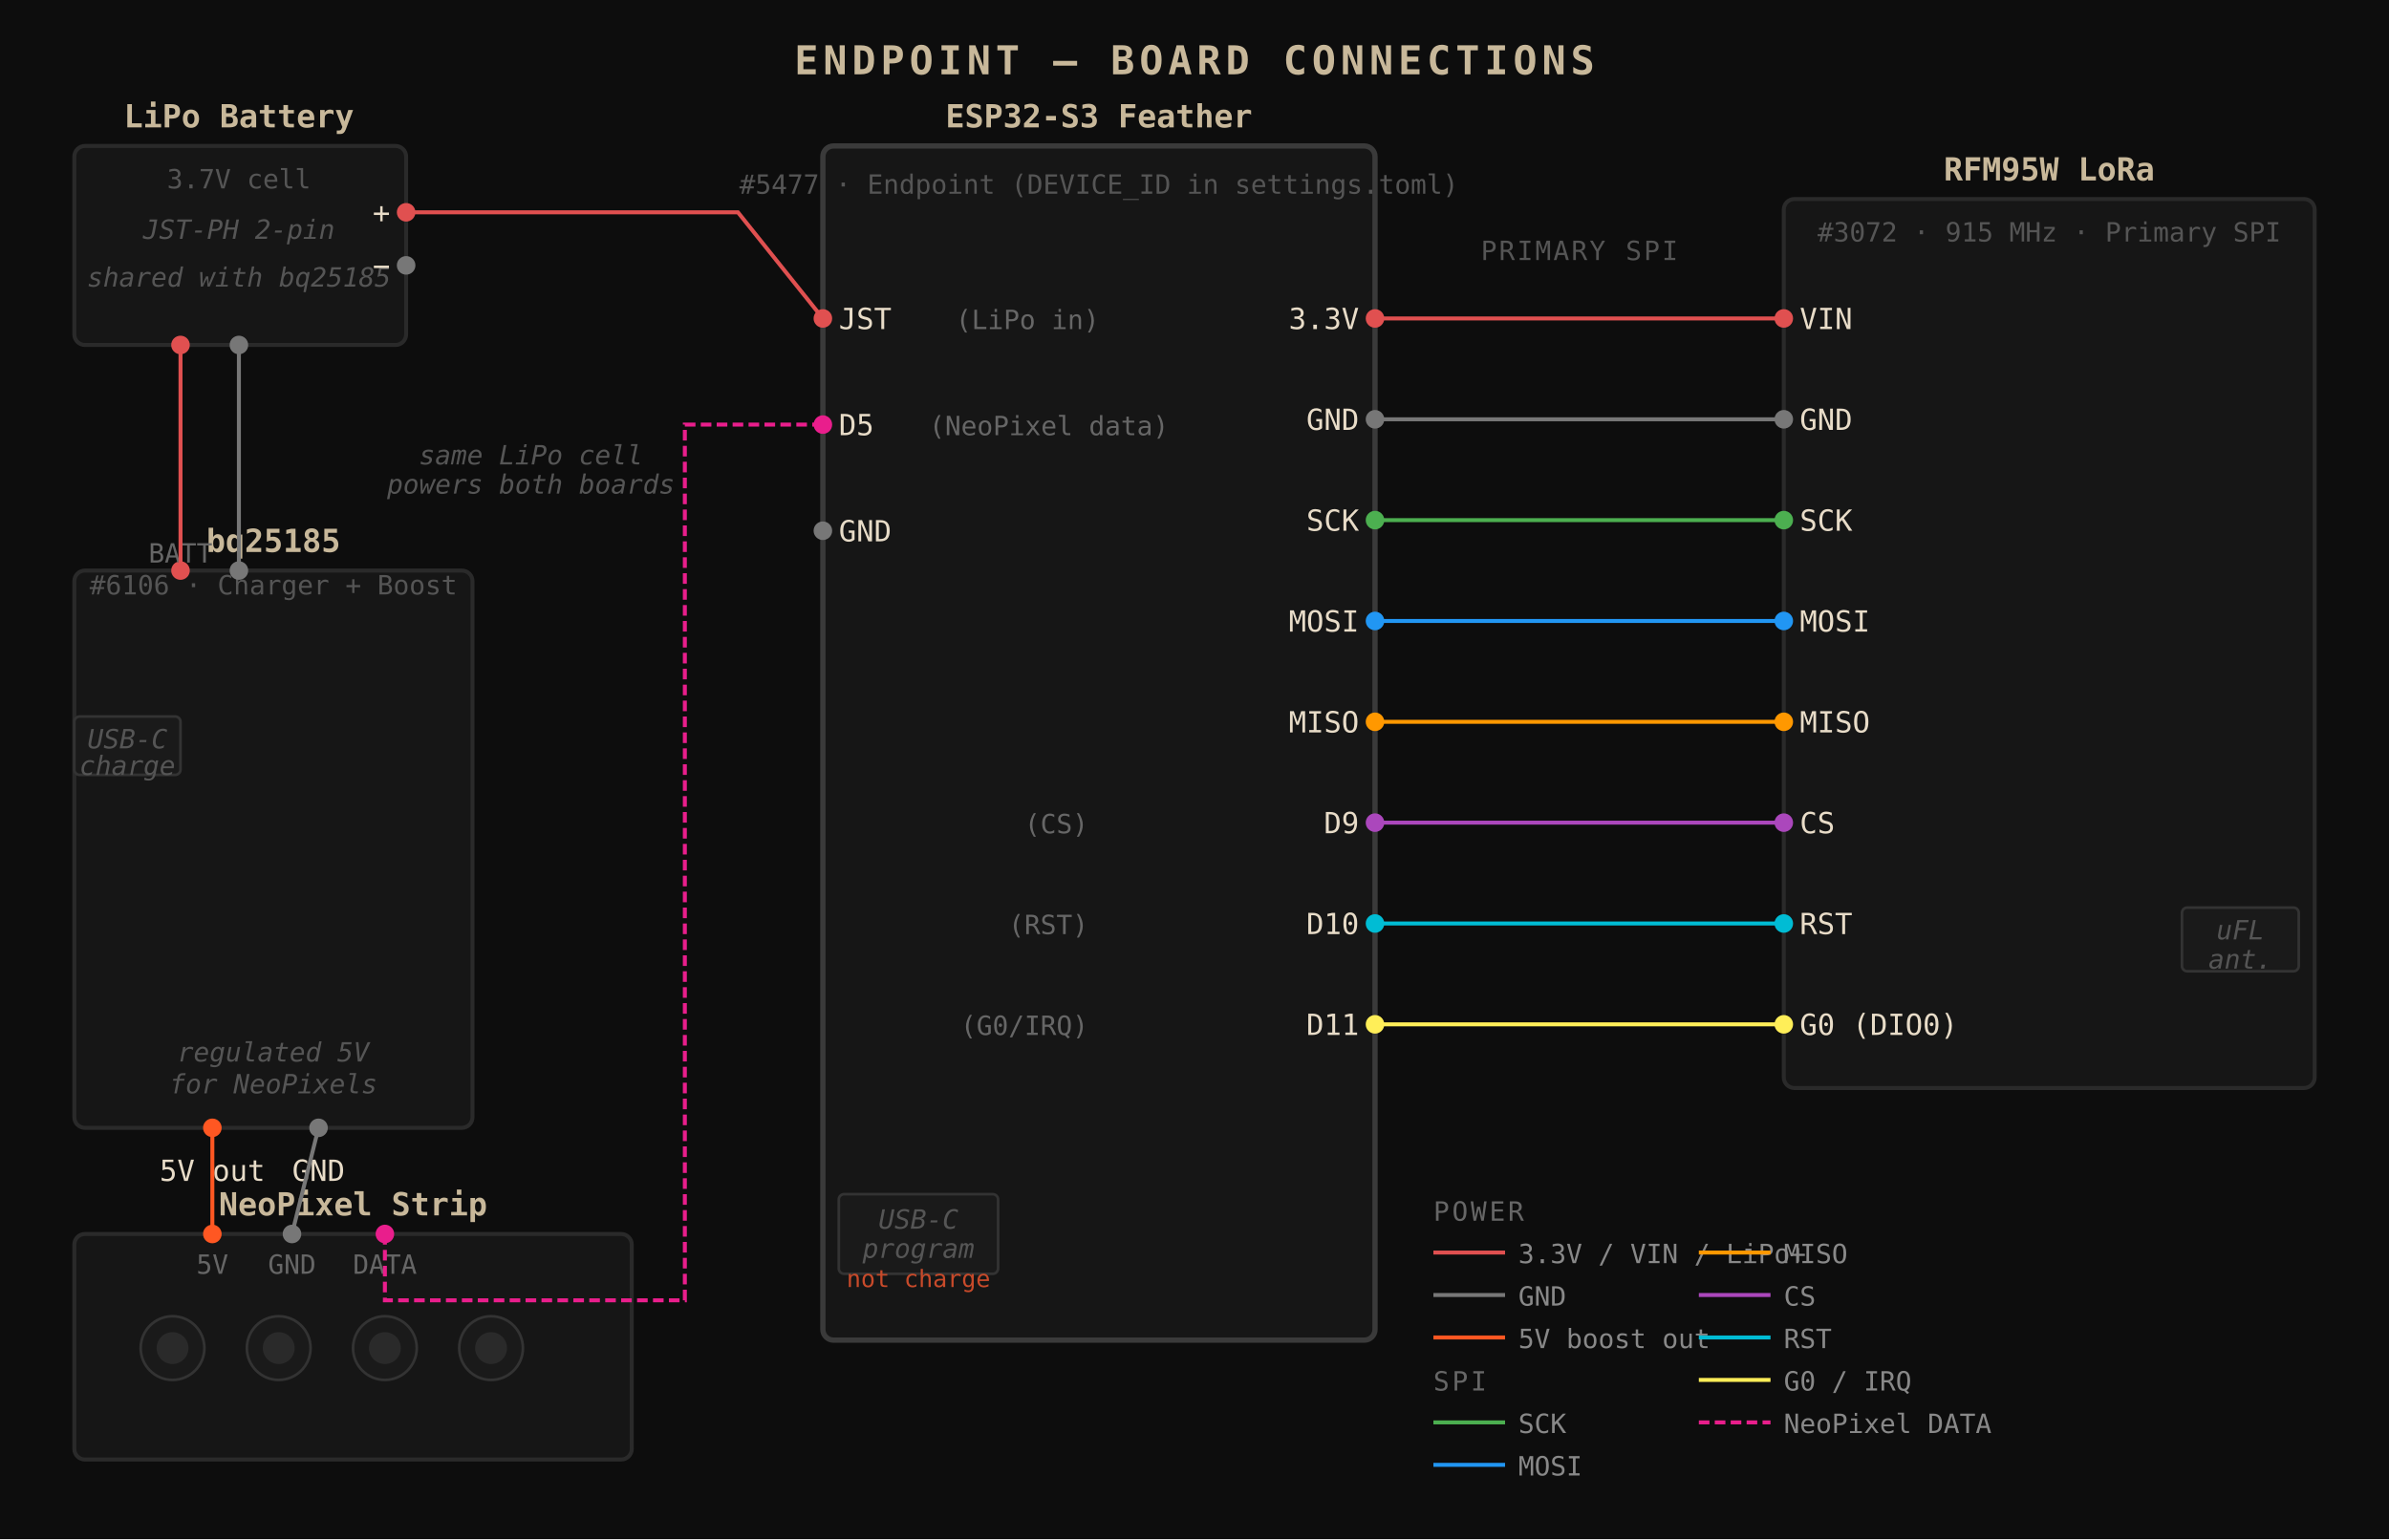
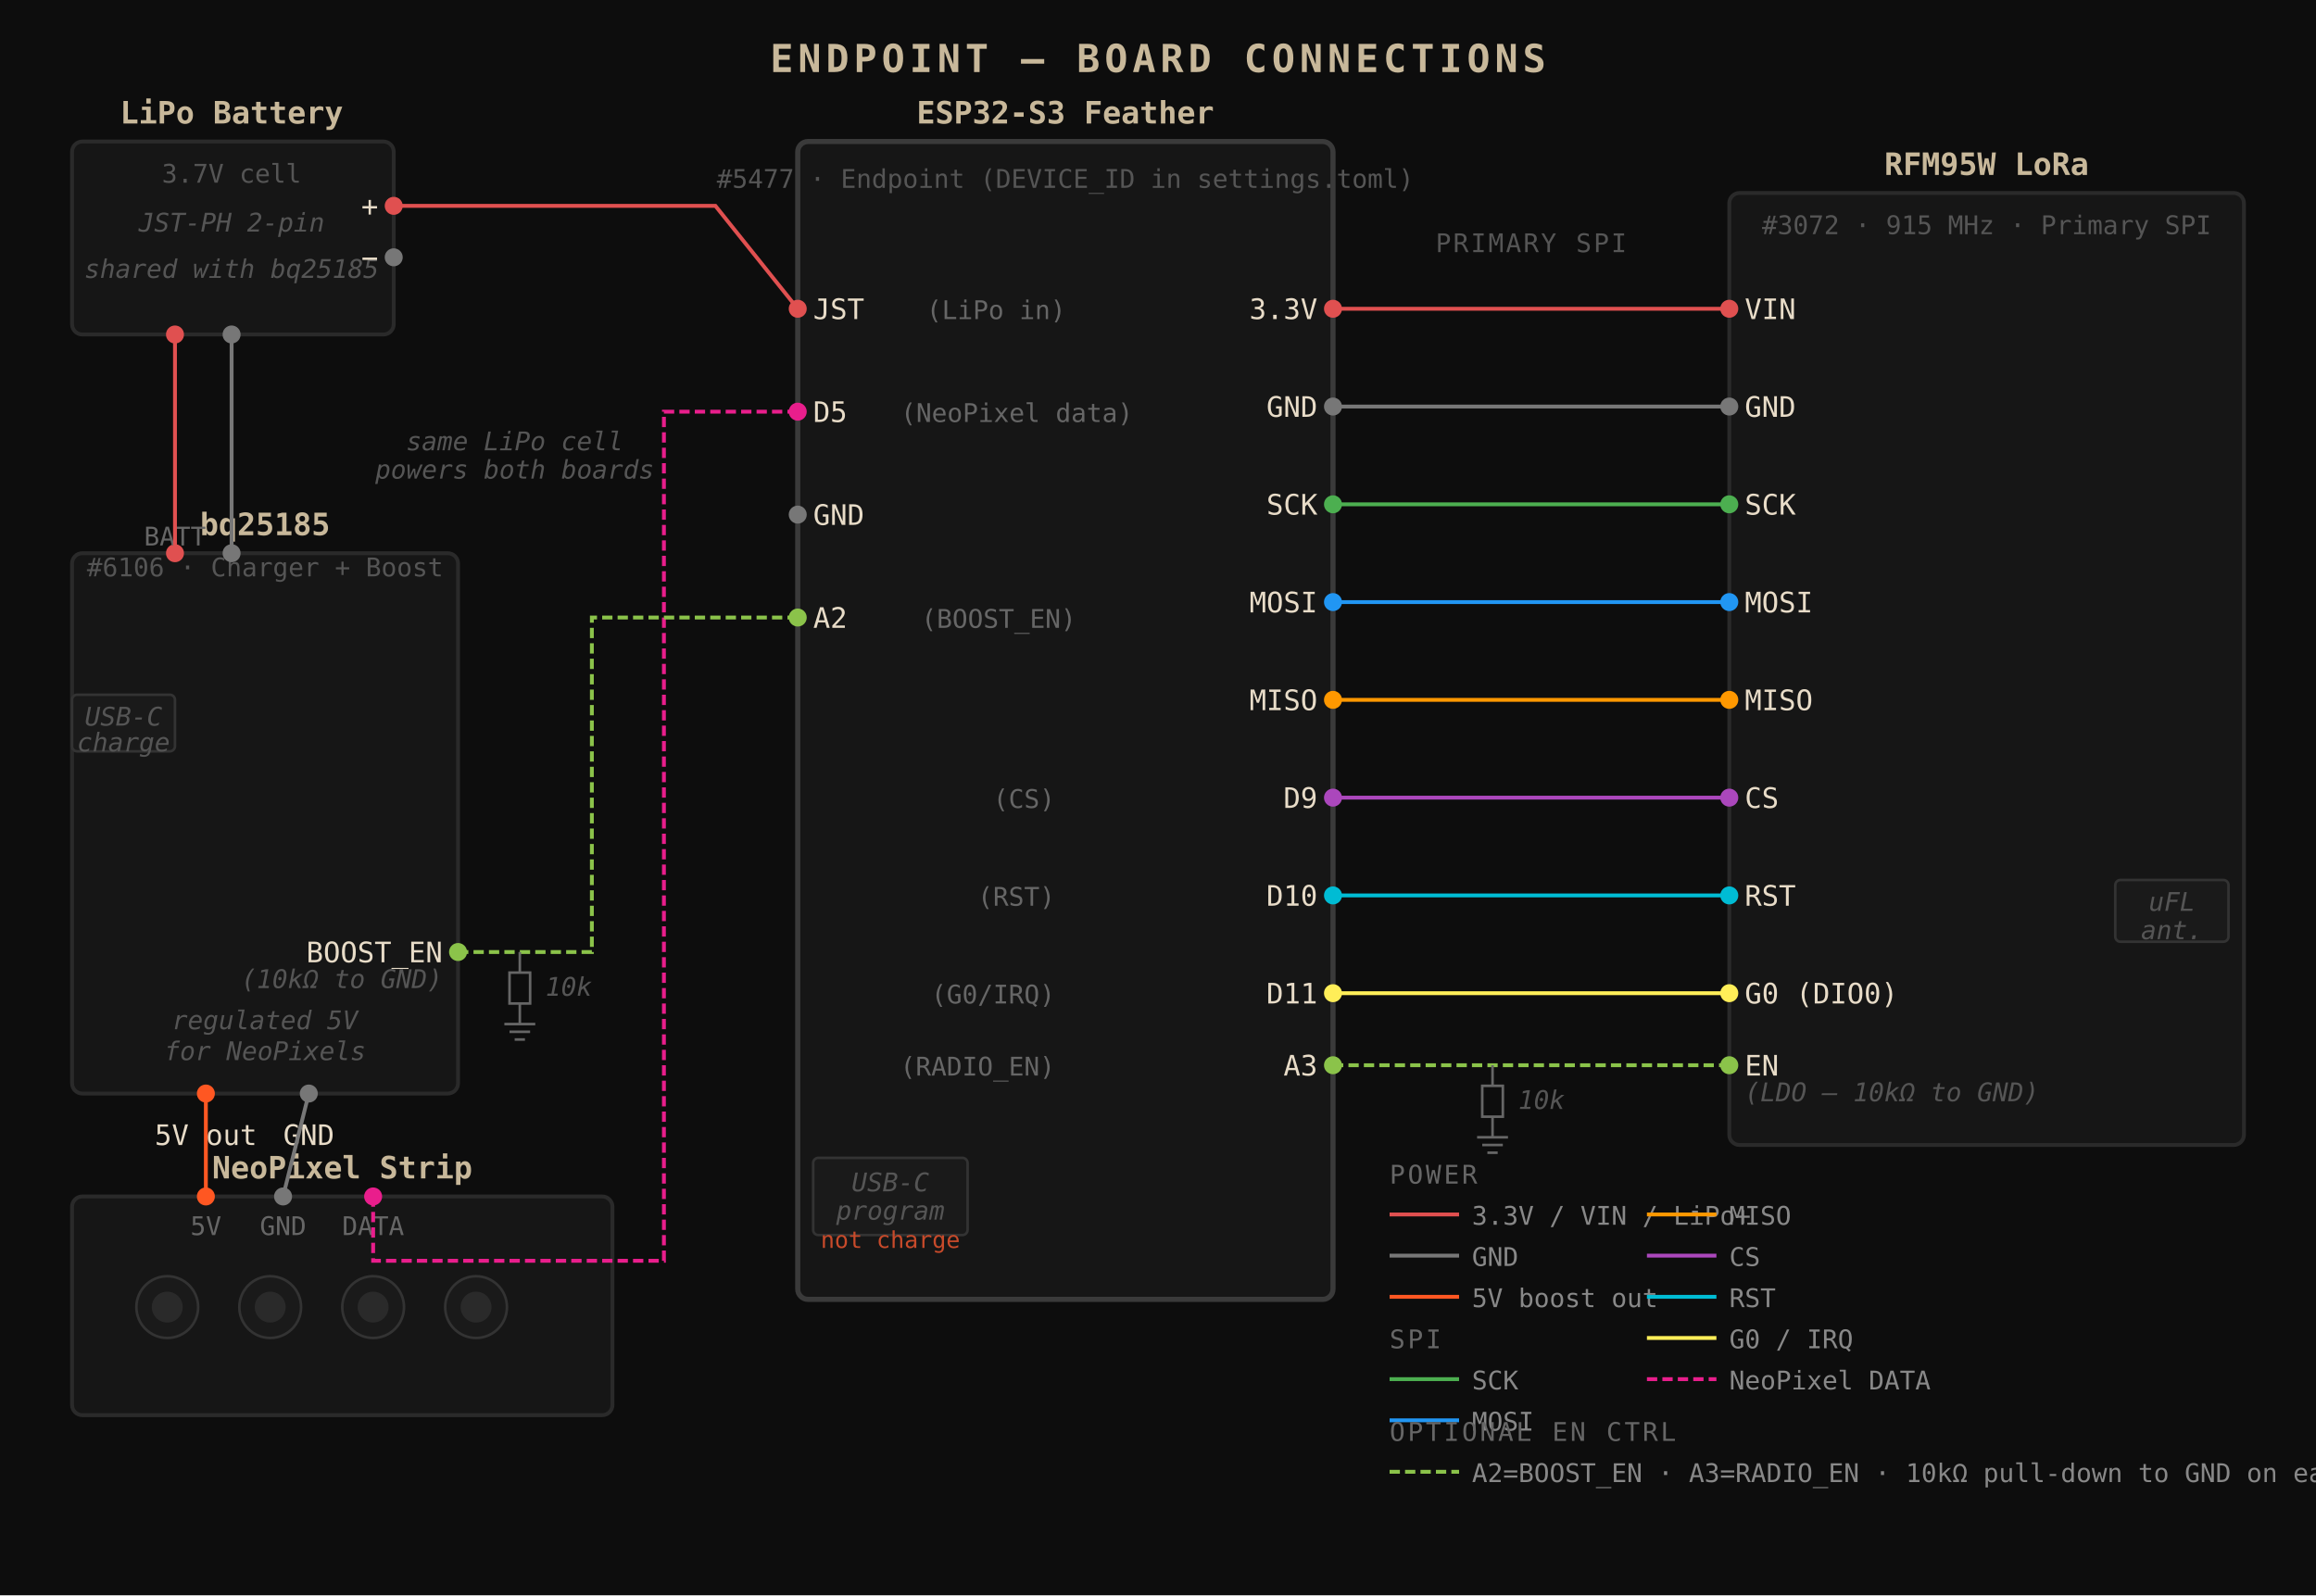
- <svg xmlns="http://www.w3.org/2000/svg" width="900" height="580" viewBox="0 0 900 580">
+ <svg xmlns="http://www.w3.org/2000/svg" width="900" height="620" viewBox="0 0 900 620">
  <style>
  text { font-family: ui-monospace, monospace; }
  .title   { font-size:15px; font-weight:bold; fill:#c8b89a; letter-spacing:.12em; }
  .brd     { font-size:12px; font-weight:bold; fill:#c8b89a; }
  .pid     { font-size:10px; fill:#555; }
  .pin     { font-size:11px; fill:#e8dcc8; }
  .pin-dim { font-size:10px; fill:#666; }
  .bus-lbl { font-size:10px; fill:#555; letter-spacing:.08em; }
  .note    { font-size:10px; fill:#555; font-style:italic; }
  .warn    { font-size:9px;  fill:#c84a2a; }
  .leg-hdr { font-size:10px; fill:#666; letter-spacing:.1em; }
  .leg-lbl { font-size:10px; fill:#888; }
</style>
-   <rect width="900" height="580" fill="#0d0d0d" />
+   <rect width="900" height="620" fill="#0d0d0d" />
  <text x="450" y="28" class="title" text-anchor="middle">ENDPOINT — BOARD CONNECTIONS</text>
  <rect x="28" y="55" width="125" height="75" fill="#161616" stroke="#2a2a2a" stroke-width="1.5" rx="4" />
  <text x="90" y="48" class="brd" text-anchor="middle">LiPo Battery</text>
  <text x="90" y="71" class="pid" text-anchor="middle">3.7V cell</text>
  <text x="90" y="90" class="note" text-anchor="middle">JST-PH 2-pin</text>
  <text x="90" y="108" class="note" text-anchor="middle">shared with bq25185</text>
  <circle cx="153" cy="80" r="3.5" fill="#e05050" />
  <text x="147" y="84" class="pin" text-anchor="end">+</text>
  <circle cx="153" cy="100" r="3.5" fill="#777" />
  <text x="147" y="104" class="pin" text-anchor="end">−</text>
  <circle cx="68" cy="130" r="3.5" fill="#e05050" />
  <circle cx="90" cy="130" r="3.5" fill="#777" />
  <rect x="28" y="215" width="150" height="210" fill="#161616" stroke="#2a2a2a" stroke-width="1.5" rx="4" />
  <text x="103" y="208" class="brd" text-anchor="middle">bq25185</text>
  <text x="103" y="224" class="pid" text-anchor="middle">#6106  ·  Charger + Boost</text>
  <rect x="28" y="270" width="40" height="22" fill="#1a1a1a" stroke="#333" stroke-width="1" rx="2" />
  <text x="48" y="282" class="note" text-anchor="middle">USB-C</text>
  <text x="48" y="292" class="note" text-anchor="middle">charge</text>
  <circle cx="68" cy="215" r="3.5" fill="#e05050" />
  <circle cx="90" cy="215" r="3.5" fill="#777" />
  <text x="68" y="212" class="pin-dim" text-anchor="middle">BATT</text>
  <circle cx="80" cy="425" r="3.5" fill="#ff5722" />
  <text x="80" y="445" class="pin" text-anchor="middle">5V out</text>
  <circle cx="120" cy="425" r="3.5" fill="#777" />
  <text x="120" y="445" class="pin" text-anchor="middle">GND</text>
  <text x="103" y="400" class="note" text-anchor="middle">regulated 5V</text>
  <text x="103" y="412" class="note" text-anchor="middle">for NeoPixels</text>
+   <circle cx="178" cy="370" r="3.5" fill="#8bc34a" />
+   <text x="172" y="374" class="pin" text-anchor="end">BOOST_EN</text>
+   <text x="172" y="384" class="note" text-anchor="end">(10kΩ to GND)</text>
  <rect x="28" y="465" width="210" height="85" fill="#161616" stroke="#2a2a2a" stroke-width="1.5" rx="4" />
  <text x="133" y="458" class="brd" text-anchor="middle">NeoPixel Strip</text>
  <circle cx="65" cy="508" r="12" fill="#1a1a1a" stroke="#333" stroke-width="1" />
  <circle cx="105" cy="508" r="12" fill="#1a1a1a" stroke="#333" stroke-width="1" />
  <circle cx="145" cy="508" r="12" fill="#1a1a1a" stroke="#333" stroke-width="1" />
  <circle cx="185" cy="508" r="12" fill="#1a1a1a" stroke="#333" stroke-width="1" />
  <circle cx="65" cy="508" r="6" fill="#2a2a2a" />
  <circle cx="105" cy="508" r="6" fill="#2a2a2a" />
  <circle cx="145" cy="508" r="6" fill="#2a2a2a" />
  <circle cx="185" cy="508" r="6" fill="#2a2a2a" />
  <circle cx="80" cy="465" r="3.5" fill="#ff5722" />
  <circle cx="110" cy="465" r="3.5" fill="#777" />
  <circle cx="145" cy="465" r="3.5" fill="#e91e8c" />
  <text x="80" y="480" class="pin-dim" text-anchor="middle">5V</text>
  <text x="110" y="480" class="pin-dim" text-anchor="middle">GND</text>
  <text x="145" y="480" class="pin-dim" text-anchor="middle">DATA</text>
  <rect x="310" y="55" width="208" height="450" fill="#161616" stroke="#3a3a3a" stroke-width="2" rx="4" />
  <text x="414" y="48" class="brd" text-anchor="middle">ESP32-S3 Feather</text>
  <text x="414" y="73" class="pid" text-anchor="middle">#5477  ·  Endpoint (DEVICE_ID in settings.toml)</text>
  <rect x="316" y="450" width="60" height="30" fill="#1a1a1a" stroke="#333" stroke-width="1" rx="2" />
  <text x="346" y="463" class="note" text-anchor="middle">USB-C</text>
  <text x="346" y="474" class="note" text-anchor="middle">program</text>
  <text x="346" y="485" class="warn" text-anchor="middle">not charge</text>
  <circle cx="310" cy="120" r="3.5" fill="#e05050" />
  <text x="316" y="124" class="pin">JST</text>
  <text x="360" y="124" class="pin-dim">(LiPo in)</text>
  <circle cx="310" cy="160" r="3.5" fill="#e91e8c" />
  <text x="316" y="164" class="pin">D5</text>
  <text x="350" y="164" class="pin-dim">(NeoPixel data)</text>
  <circle cx="310" cy="200" r="3.5" fill="#777" />
  <text x="316" y="204" class="pin">GND</text>
+   <circle cx="310" cy="240" r="3.5" fill="#8bc34a" />
+   <text x="316" y="244" class="pin">A2</text>
+   <text x="358" y="244" class="pin-dim">(BOOST_EN)</text>
  <circle cx="518" cy="120" r="3.5" fill="#e05050" />
  <text x="512" y="124" class="pin" text-anchor="end">3.3V</text>
  <circle cx="518" cy="158" r="3.5" fill="#777" />
  <text x="512" y="162" class="pin" text-anchor="end">GND</text>
  <circle cx="518" cy="196" r="3.5" fill="#4caf50" />
  <text x="512" y="200" class="pin" text-anchor="end">SCK</text>
  <circle cx="518" cy="234" r="3.5" fill="#2196f3" />
  <text x="512" y="238" class="pin" text-anchor="end">MOSI</text>
  <circle cx="518" cy="272" r="3.5" fill="#ff9800" />
  <text x="512" y="276" class="pin" text-anchor="end">MISO</text>
  <circle cx="518" cy="310" r="3.5" fill="#ab47bc" />
  <text x="512" y="314" class="pin" text-anchor="end">D9</text>
  <text x="410" y="314" class="pin-dim" text-anchor="end">(CS)</text>
  <circle cx="518" cy="348" r="3.5" fill="#00bcd4" />
  <text x="512" y="352" class="pin" text-anchor="end">D10</text>
  <text x="410" y="352" class="pin-dim" text-anchor="end">(RST)</text>
  <circle cx="518" cy="386" r="3.5" fill="#ffee58" />
  <text x="512" y="390" class="pin" text-anchor="end">D11</text>
  <text x="410" y="390" class="pin-dim" text-anchor="end">(G0/IRQ)</text>
-   <rect x="672" y="75" width="200" height="335" fill="#161616" stroke="#2a2a2a" stroke-width="1.5" rx="4" />
+   <circle cx="518" cy="414" r="3.5" fill="#8bc34a" />
+   <text x="512" y="418" class="pin" text-anchor="end">A3</text>
+   <text x="410" y="418" class="pin-dim" text-anchor="end">(RADIO_EN)</text>
+   <rect x="672" y="75" width="200" height="370" fill="#161616" stroke="#2a2a2a" stroke-width="1.5" rx="4" />
  <text x="772" y="68" class="brd" text-anchor="middle">RFM95W LoRa</text>
  <text x="772" y="91" class="pid" text-anchor="middle">#3072  ·  915 MHz  ·  Primary SPI</text>
  <rect x="822" y="342" width="44" height="24" fill="#1a1a1a" stroke="#333" stroke-width="1" rx="2" />
  <text x="844" y="354" class="note" text-anchor="middle">uFL</text>
  <text x="844" y="365" class="note" text-anchor="middle">ant.</text>
  <circle cx="672" cy="120" r="3.5" fill="#e05050" />
  <text x="678" y="124" class="pin">VIN</text>
  <circle cx="672" cy="158" r="3.5" fill="#777" />
  <text x="678" y="162" class="pin">GND</text>
  <circle cx="672" cy="196" r="3.5" fill="#4caf50" />
  <text x="678" y="200" class="pin">SCK</text>
  <circle cx="672" cy="234" r="3.5" fill="#2196f3" />
  <text x="678" y="238" class="pin">MOSI</text>
  <circle cx="672" cy="272" r="3.5" fill="#ff9800" />
  <text x="678" y="276" class="pin">MISO</text>
  <circle cx="672" cy="310" r="3.5" fill="#ab47bc" />
  <text x="678" y="314" class="pin">CS</text>
  <circle cx="672" cy="348" r="3.5" fill="#00bcd4" />
  <text x="678" y="352" class="pin">RST</text>
  <circle cx="672" cy="386" r="3.5" fill="#ffee58" />
  <text x="678" y="390" class="pin">G0 (DIO0)</text>
+   <circle cx="672" cy="414" r="3.5" fill="#8bc34a" />
+   <text x="678" y="418" class="pin">EN</text>
+   <text x="678" y="428" class="note">(LDO — 10kΩ to GND)</text>
  <line x1="68" y1="130" x2="68" y2="215" stroke="#e05050" stroke-width="1.5" />
  <line x1="90" y1="130" x2="90" y2="215" stroke="#777" stroke-width="1.5" />
  <polyline points="153,80 278,80 310,120" fill="none" stroke="#e05050" stroke-width="1.5" />
  <line x1="80" y1="425" x2="80" y2="465" stroke="#ff5722" stroke-width="1.5" />
  <line x1="120" y1="425" x2="110" y2="465" stroke="#777" stroke-width="1.5" />
  <polyline points="310,160 258,160 258,490 145,490 145,465" fill="none" stroke="#e91e8c" stroke-width="1.5" stroke-dasharray="4,2" />
  <text x="595" y="98" class="bus-lbl" text-anchor="middle">PRIMARY SPI</text>
  <line x1="518" y1="120" x2="672" y2="120" stroke="#e05050" stroke-width="1.5" />
  <line x1="518" y1="158" x2="672" y2="158" stroke="#777" stroke-width="1.5" />
  <line x1="518" y1="196" x2="672" y2="196" stroke="#4caf50" stroke-width="1.5" />
  <line x1="518" y1="234" x2="672" y2="234" stroke="#2196f3" stroke-width="1.5" />
  <line x1="518" y1="272" x2="672" y2="272" stroke="#ff9800" stroke-width="1.5" />
  <line x1="518" y1="310" x2="672" y2="310" stroke="#ab47bc" stroke-width="1.5" />
  <line x1="518" y1="348" x2="672" y2="348" stroke="#00bcd4" stroke-width="1.5" />
  <line x1="518" y1="386" x2="672" y2="386" stroke="#ffee58" stroke-width="1.5" />
  <text x="200" y="175" class="note" text-anchor="middle">same LiPo cell</text>
  <text x="200" y="186" class="note" text-anchor="middle">powers both boards</text>
+   <polyline points="310,240 230,240 230,370 178,370" fill="none" stroke="#8bc34a" stroke-width="1.5" stroke-dasharray="4,2" />
+   <line x1="202" y1="370" x2="202" y2="378" stroke="#666" stroke-width="1" />
+   <rect x="198" y="378" width="8" height="12" fill="none" stroke="#666" stroke-width="1" />
+   <text x="212" y="387" class="note">10k</text>
+   <line x1="202" y1="390" x2="202" y2="398" stroke="#666" stroke-width="1" />
+   <line x1="196" y1="398" x2="208" y2="398" stroke="#666" stroke-width="1" />
+   <line x1="198" y1="401" x2="206" y2="401" stroke="#666" stroke-width="1" />
+   <line x1="200" y1="404" x2="204" y2="404" stroke="#666" stroke-width="1" />
+   <polyline points="518,414 580,414 672,414" fill="none" stroke="#8bc34a" stroke-width="1.5" stroke-dasharray="4,2" />
+   <line x1="580" y1="414" x2="580" y2="422" stroke="#666" stroke-width="1" />
+   <rect x="576" y="422" width="8" height="12" fill="none" stroke="#666" stroke-width="1" />
+   <text x="590" y="431" class="note">10k</text>
+   <line x1="580" y1="434" x2="580" y2="442" stroke="#666" stroke-width="1" />
+   <line x1="574" y1="442" x2="586" y2="442" stroke="#666" stroke-width="1" />
+   <line x1="576" y1="445" x2="584" y2="445" stroke="#666" stroke-width="1" />
+   <line x1="578" y1="448" x2="582" y2="448" stroke="#666" stroke-width="1" />
  <text x="540" y="460" class="leg-hdr">POWER</text>
  <line x1="540" y1="472" x2="567" y2="472" stroke="#e05050" stroke-width="1.5" />
  <text x="572" y="476" class="leg-lbl">3.3V / VIN / LiPo+</text>
  <line x1="540" y1="488" x2="567" y2="488" stroke="#777" stroke-width="1.5" />
  <text x="572" y="492" class="leg-lbl">GND</text>
  <line x1="540" y1="504" x2="567" y2="504" stroke="#ff5722" stroke-width="1.5" />
  <text x="572" y="508" class="leg-lbl">5V boost out</text>
  <text x="540" y="524" class="leg-hdr">SPI</text>
  <line x1="540" y1="536" x2="567" y2="536" stroke="#4caf50" stroke-width="1.5" />
  <text x="572" y="540" class="leg-lbl">SCK</text>
  <line x1="540" y1="552" x2="567" y2="552" stroke="#2196f3" stroke-width="1.5" />
  <text x="572" y="556" class="leg-lbl">MOSI</text>
  <line x1="640" y1="472" x2="667" y2="472" stroke="#ff9800" stroke-width="1.5" />
  <text x="672" y="476" class="leg-lbl">MISO</text>
  <line x1="640" y1="488" x2="667" y2="488" stroke="#ab47bc" stroke-width="1.5" />
  <text x="672" y="492" class="leg-lbl">CS</text>
  <line x1="640" y1="504" x2="667" y2="504" stroke="#00bcd4" stroke-width="1.5" />
  <text x="672" y="508" class="leg-lbl">RST</text>
  <line x1="640" y1="520" x2="667" y2="520" stroke="#ffee58" stroke-width="1.5" />
  <text x="672" y="524" class="leg-lbl">G0 / IRQ</text>
  <line x1="640" y1="536" x2="667" y2="536" stroke="#e91e8c" stroke-width="1.5" stroke-dasharray="4,2" />
  <text x="672" y="540" class="leg-lbl">NeoPixel DATA</text>
+   <text x="540" y="560" class="leg-hdr">OPTIONAL EN CTRL</text>
+   <line x1="540" y1="572" x2="567" y2="572" stroke="#8bc34a" stroke-width="1.5" stroke-dasharray="4,2" />
+   <text x="572" y="576" class="leg-lbl">A2=BOOST_EN · A3=RADIO_EN · 10kΩ pull-down to GND on each EN pad</text>
</svg>
